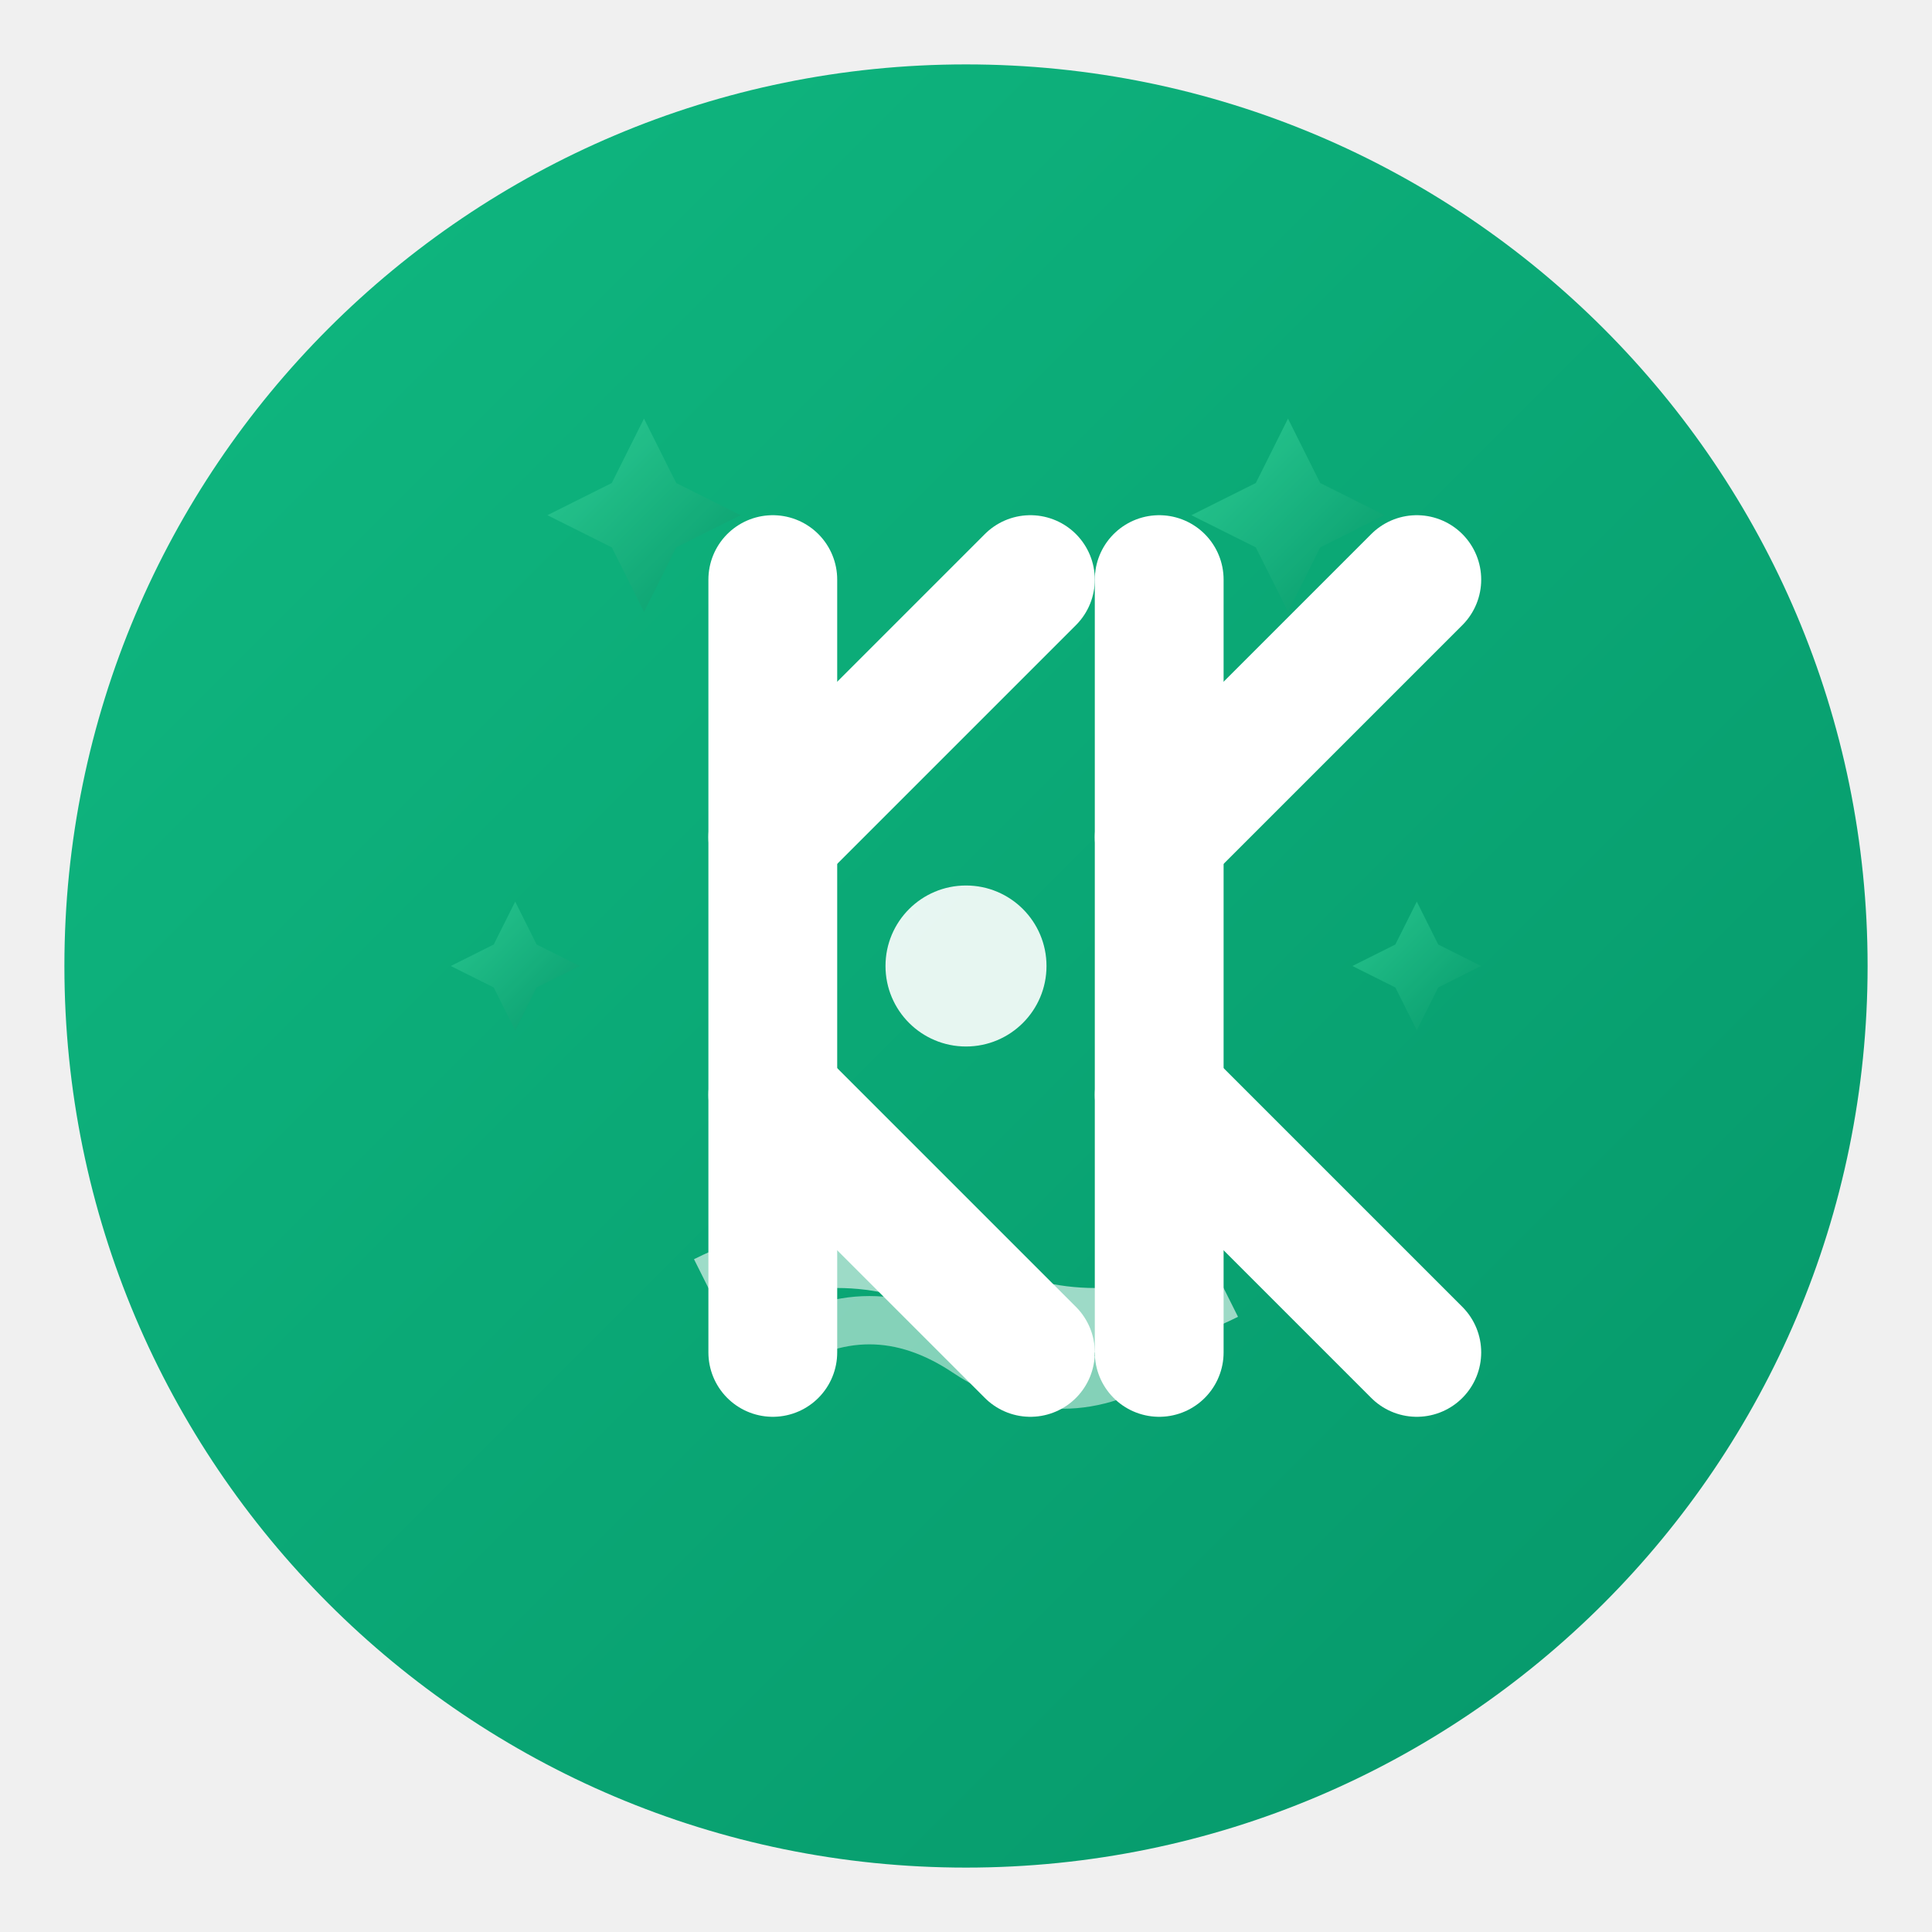
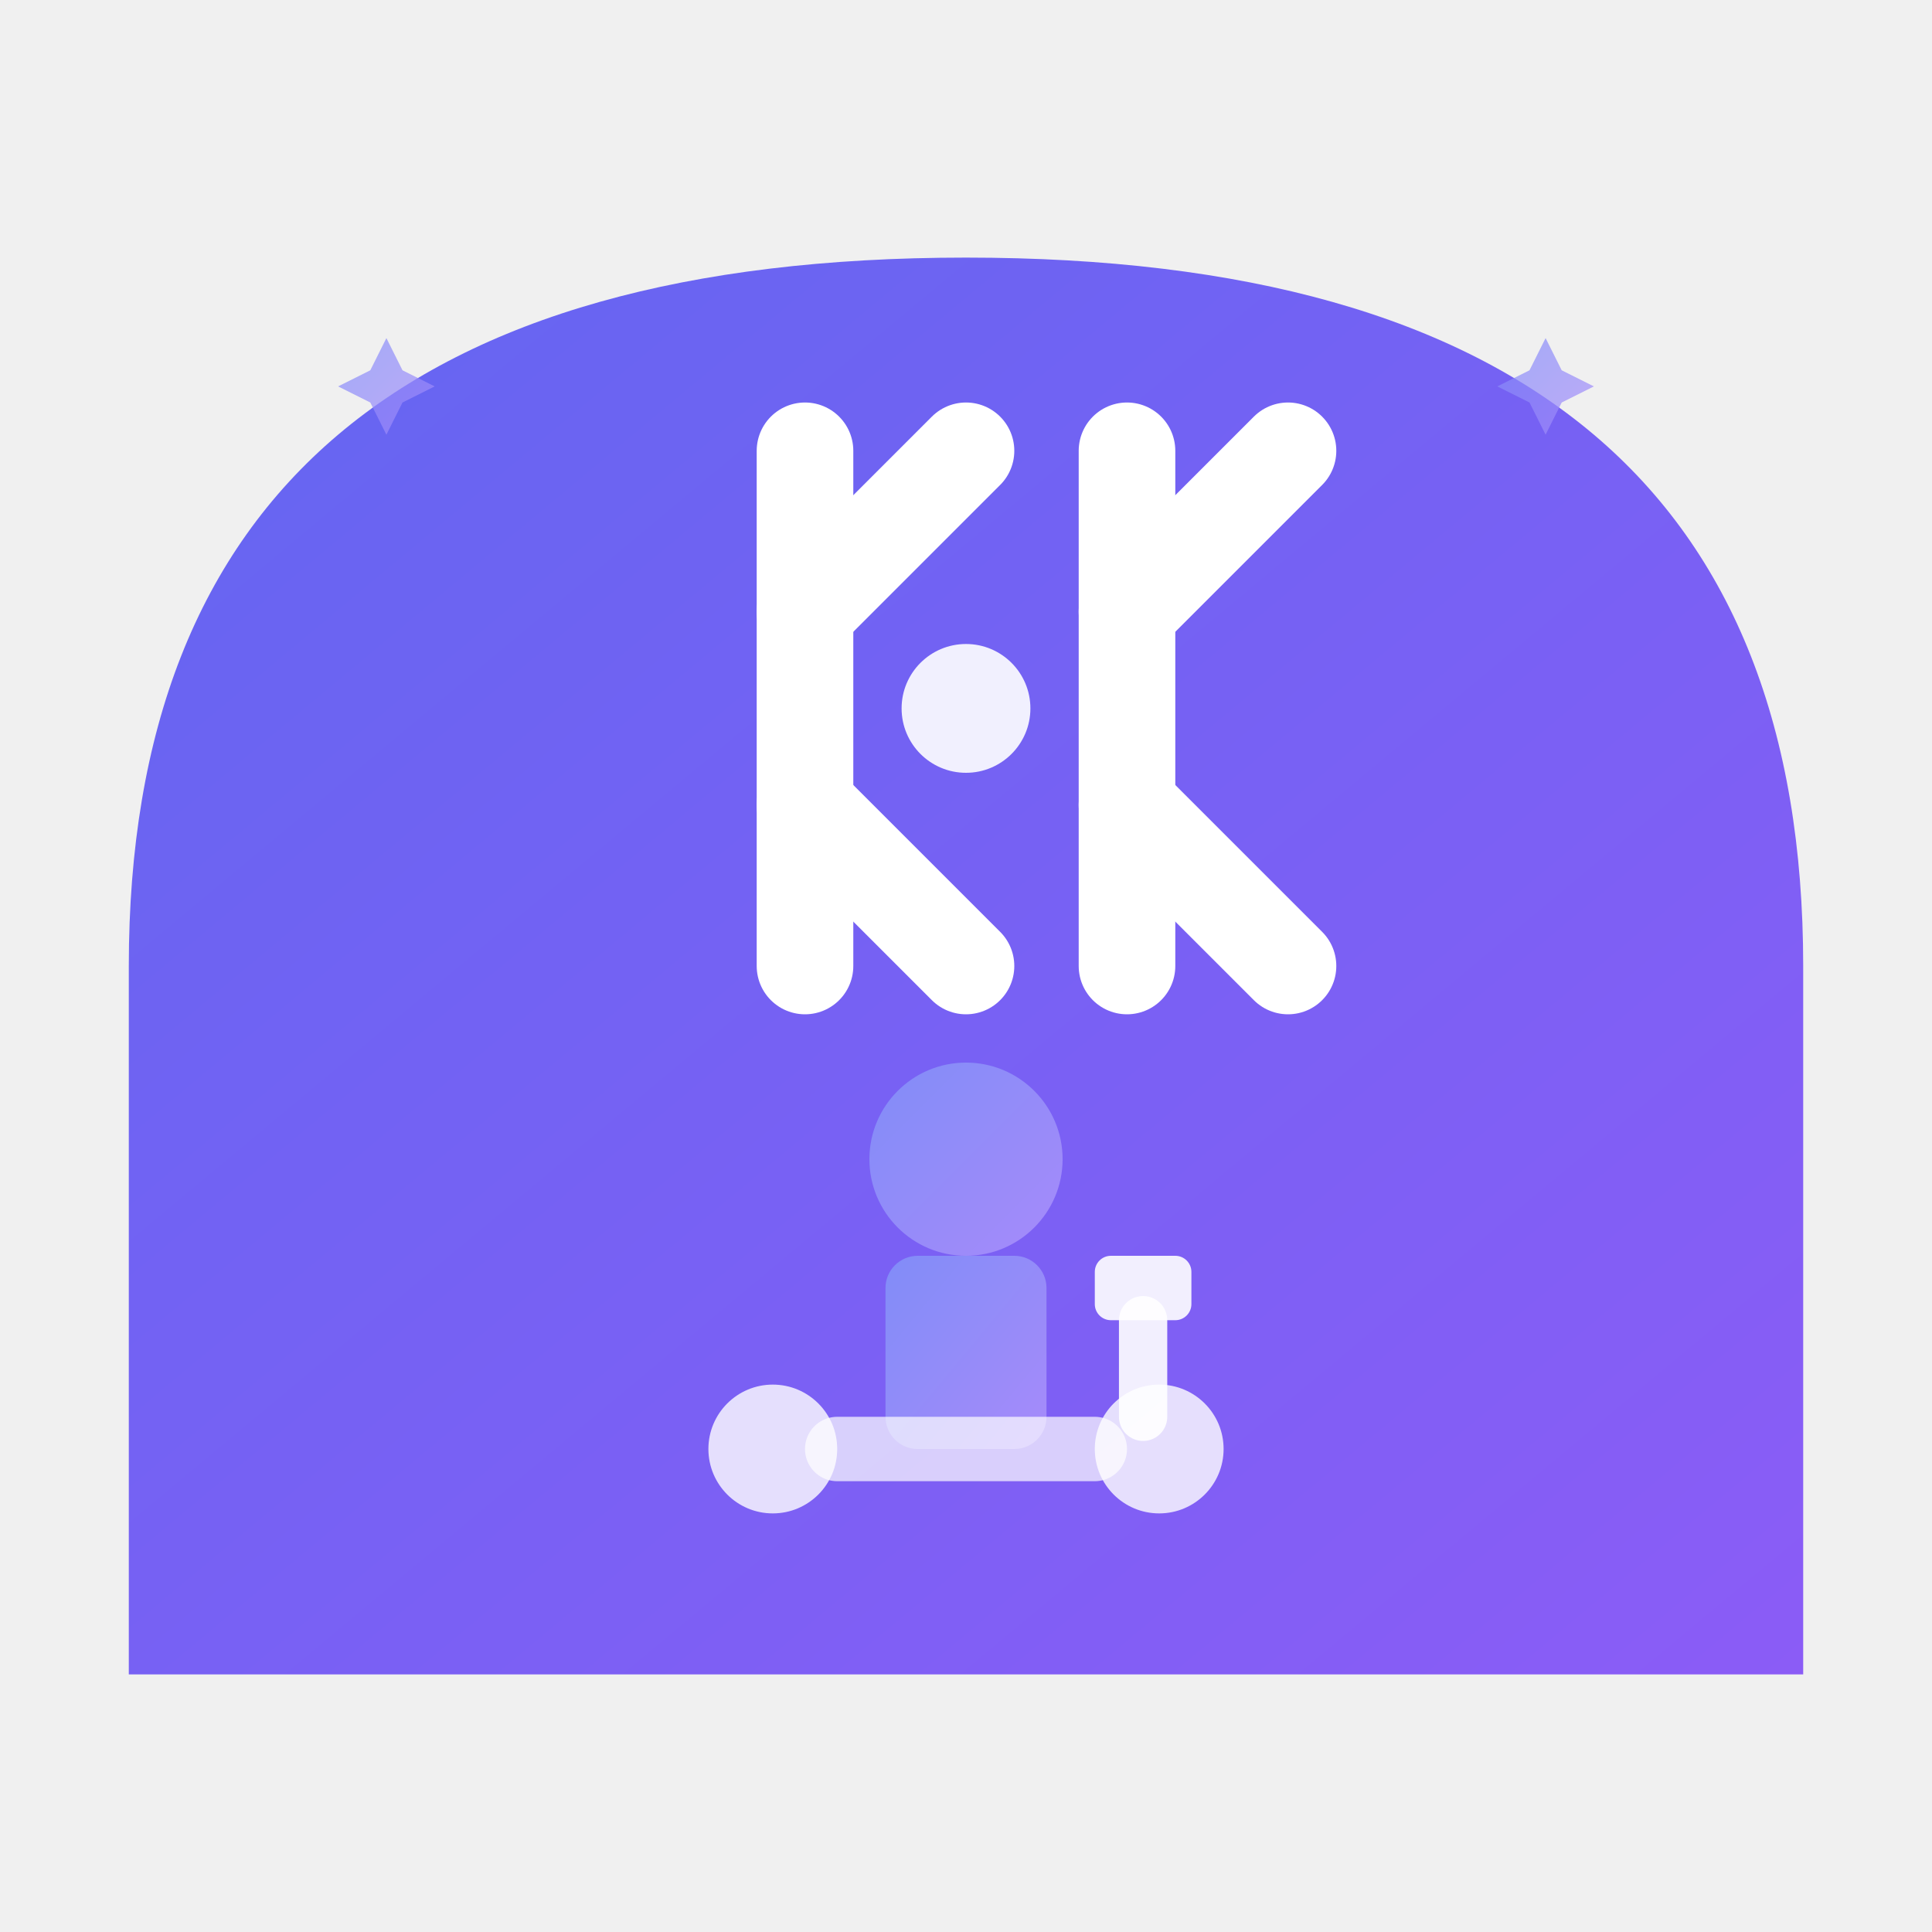
<svg xmlns="http://www.w3.org/2000/svg" width="60" height="60" viewBox="0 0 60 60">
  <defs>
-     <linearGradient id="kkGradient" x1="0%" y1="0%" x2="100%" y2="100%">
-       <stop offset="0%" style="stop-color:#10b981;stop-opacity:1" />
-       <stop offset="100%" style="stop-color:#059669;stop-opacity:1" />
+     <linearGradient id="brandGradient" x1="0%" y1="0%" x2="100%" y2="100%">
+       <stop offset="0%" style="stop-color:#6366f1;stop-opacity:1" />
+       <stop offset="100%" style="stop-color:#8b5cf6;stop-opacity:1" />
    </linearGradient>
-     <linearGradient id="sparkleGradient" x1="0%" y1="0%" x2="100%" y2="100%">
-       <stop offset="0%" style="stop-color:#34d399;stop-opacity:1" />
-       <stop offset="100%" style="stop-color:#059669;stop-opacity:1" />
+     <linearGradient id="accentGradient" x1="0%" y1="0%" x2="100%" y2="100%">
+       <stop offset="0%" style="stop-color:#818cf8;stop-opacity:1" />
+       <stop offset="100%" style="stop-color:#a78bfa;stop-opacity:1" />
    </linearGradient>
  </defs>
-   <circle cx="30" cy="30" r="28" fill="url(#kkGradient)" />
-   <g transform="translate(30, 30)">
-     <g transform="translate(-6, 0)">
-       <line x1="0" y1="-12" x2="0" y2="12" stroke="white" stroke-width="4" stroke-linecap="round" />
-       <line x1="0" y1="-4" x2="8" y2="-12" stroke="white" stroke-width="4" stroke-linecap="round" />
-       <line x1="0" y1="4" x2="8" y2="12" stroke="white" stroke-width="4" stroke-linecap="round" />
+   <path d="M 4 30 Q 4 8 30 8 Q 56 8 56 30 L 56 52 L 4 52 Z" fill="url(#brandGradient)" />
+   <g transform="translate(30, 22)">
+     <g transform="translate(-5, 0)">
+       <line x1="0" y1="-8" x2="0" y2="8" stroke="white" stroke-width="3" stroke-linecap="round" />
+       <line x1="0" y1="-3" x2="5" y2="-8" stroke="white" stroke-width="3" stroke-linecap="round" />
+       <line x1="0" y1="3" x2="5" y2="8" stroke="white" stroke-width="3" stroke-linecap="round" />
    </g>
-     <g transform="translate(6, 0)">
-       <line x1="0" y1="-12" x2="0" y2="12" stroke="white" stroke-width="4" stroke-linecap="round" />
-       <line x1="0" y1="-4" x2="8" y2="-12" stroke="white" stroke-width="4" stroke-linecap="round" />
-       <line x1="0" y1="4" x2="8" y2="12" stroke="white" stroke-width="4" stroke-linecap="round" />
+     <g transform="translate(5, 0)">
+       <line x1="0" y1="-8" x2="0" y2="8" stroke="white" stroke-width="3" stroke-linecap="round" />
+       <line x1="0" y1="-3" x2="5" y2="-8" stroke="white" stroke-width="3" stroke-linecap="round" />
+       <line x1="0" y1="3" x2="5" y2="8" stroke="white" stroke-width="3" stroke-linecap="round" />
    </g>
-     <g transform="translate(-10, -14)">
-       <path d="M 0 -3 L 1.5 0 L 0 3 L -1.5 0 Z M -3 0 L 0 -1.5 L 3 0 L 0 1.5 Z" fill="url(#sparkleGradient)" opacity="0.8" />
+     <circle cx="0" cy="0" r="2" fill="white" opacity="0.9" />
+   </g>
+   <g transform="translate(30, 38)">
+     <circle cx="0" cy="-2" r="3" fill="url(#accentGradient)" />
+     <rect x="-2.5" y="1" width="5" height="6" rx="1" fill="url(#accentGradient)" />
+     <g transform="translate(4, 2)">
+       <rect x="0" y="-1" width="3" height="2" rx="0.5" fill="white" opacity="0.9" />
+       <line x1="1.5" y1="1" x2="1.5" y2="4" stroke="white" stroke-width="1.5" stroke-linecap="round" opacity="0.9" />
    </g>
-     <g transform="translate(10, -14)">
-       <path d="M 0 -3 L 1.5 0 L 0 3 L -1.5 0 Z M -3 0 L 0 -1.5 L 3 0 L 0 1.5 Z" fill="url(#sparkleGradient)" opacity="0.8" />
-     </g>
-     <g transform="translate(-14, 0)">
-       <path d="M 0 -2 L 1 0 L 0 2 L -1 0 Z M -2 0 L 0 -1 L 2 0 L 0 1 Z" fill="url(#sparkleGradient)" opacity="0.7" />
-     </g>
-     <g transform="translate(14, 0)">
-       <path d="M 0 -2 L 1 0 L 0 2 L -1 0 Z M -2 0 L 0 -1 L 2 0 L 0 1 Z" fill="url(#sparkleGradient)" opacity="0.7" />
-     </g>
-     <g transform="translate(0, 10)">
-       <path d="M -8 0 Q -4 -2 0 0 T 8 0" stroke="white" stroke-width="2" fill="none" opacity="0.6" />
-       <path d="M -6 2 Q -3 0 0 2 T 6 2" stroke="white" stroke-width="1.5" fill="none" opacity="0.5" />
-     </g>
-     <circle cx="0" cy="0" r="2.5" fill="white" opacity="0.9" />
+   </g>
+   <g transform="translate(30, 45)">
+     <circle cx="-6" cy="0" r="2" fill="white" opacity="0.8" />
+     <circle cx="6" cy="0" r="2" fill="white" opacity="0.8" />
+     <line x1="-4" y1="0" x2="4" y2="0" stroke="white" stroke-width="2" stroke-linecap="round" opacity="0.7" />
+   </g>
+   <g transform="translate(12, 12)">
+     <path d="M 0 -1.5 L 0.75 0 L 0 1.5 L -0.75 0 Z M -1.5 0 L 0 -0.75 L 1.5 0 L 0 0.75 Z" fill="url(#accentGradient)" opacity="0.7" />
+   </g>
+   <g transform="translate(48, 12)">
+     <path d="M 0 -1.5 L 0.75 0 L 0 1.5 L -0.75 0 Z M -1.5 0 L 0 -0.75 L 1.5 0 L 0 0.75 Z" fill="url(#accentGradient)" opacity="0.7" />
  </g>
</svg>
